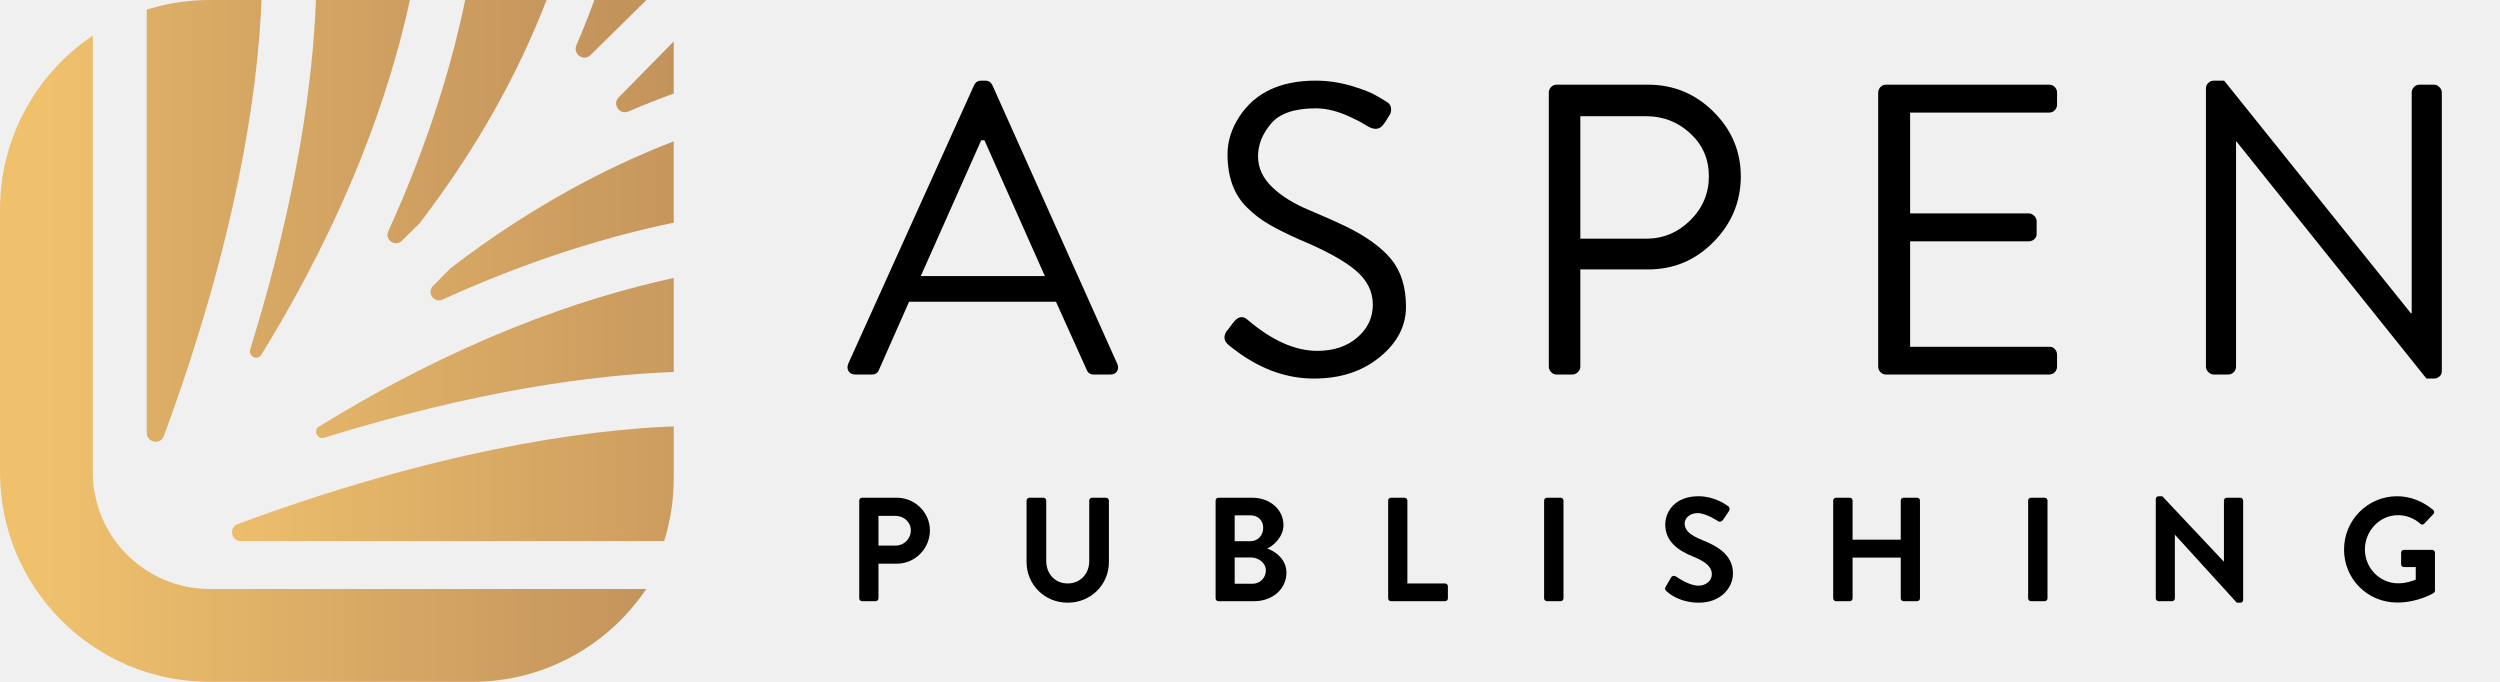
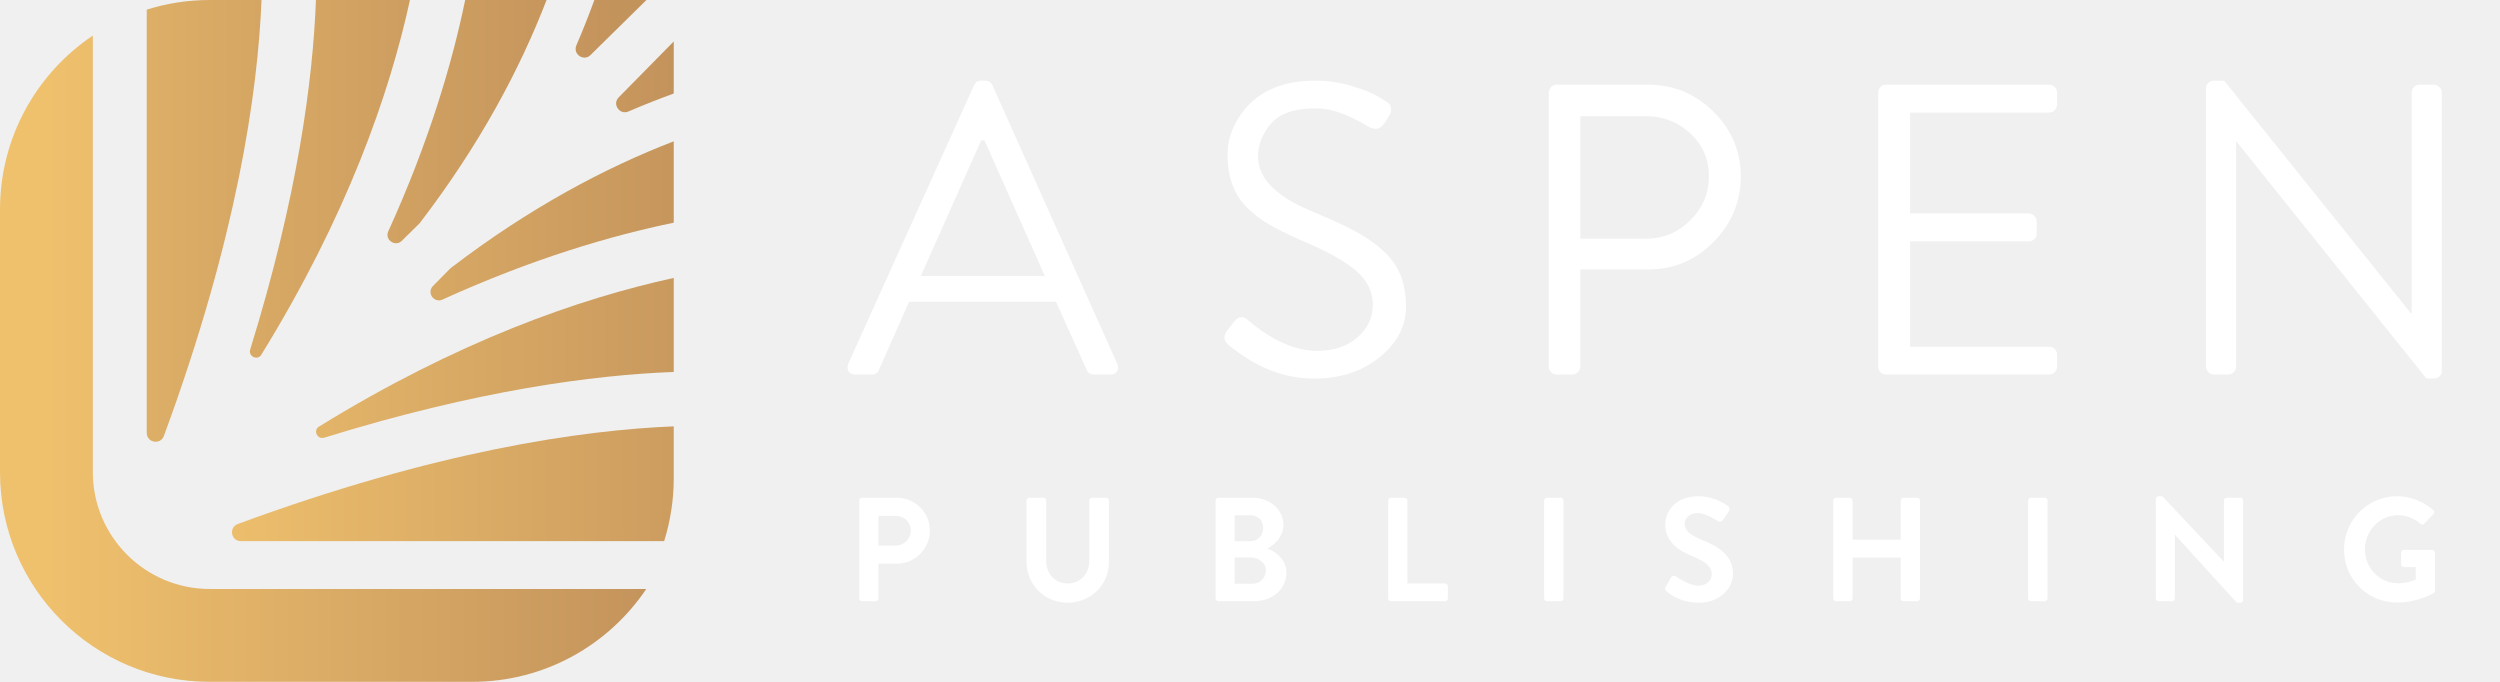
- <svg xmlns="http://www.w3.org/2000/svg" width="165" height="45" viewBox="0 0 165 45" fill="none">
-   <path d="M154.707 36.274C154.707 34.322 156.268 32.752 158.21 32.752C159.088 32.752 159.927 33.093 160.591 33.659C160.669 33.737 160.678 33.854 160.6 33.932L159.995 34.566C159.917 34.645 159.83 34.645 159.742 34.566C159.322 34.196 158.805 34.001 158.268 34.001C157.049 34.001 156.083 35.044 156.083 36.264C156.083 37.474 157.049 38.499 158.278 38.499C158.825 38.499 159.244 38.333 159.439 38.255V37.425H158.659C158.551 37.425 158.473 37.347 158.473 37.25V36.479C158.473 36.371 158.551 36.293 158.659 36.293H160.532C160.63 36.293 160.708 36.381 160.708 36.479V38.977C160.708 39.055 160.669 39.103 160.63 39.133C160.63 39.133 159.625 39.767 158.21 39.767C156.268 39.767 154.707 38.225 154.707 36.274Z" fill="black" />
-   <path d="M142.282 39.494V32.927C142.282 32.83 142.37 32.752 142.467 32.752H142.711L146.77 37.064H146.78V33.035C146.78 32.937 146.858 32.849 146.965 32.849H147.863C147.961 32.849 148.048 32.937 148.048 33.035V39.601C148.048 39.699 147.961 39.777 147.863 39.777H147.629L143.55 35.298H143.541V39.494C143.541 39.591 143.462 39.679 143.355 39.679H142.467C142.37 39.679 142.282 39.591 142.282 39.494Z" fill="black" />
-   <path d="M133.857 39.494V33.035C133.857 32.937 133.945 32.849 134.042 32.849H134.95C135.047 32.849 135.135 32.937 135.135 33.035V39.494C135.135 39.591 135.047 39.679 134.95 39.679H134.042C133.945 39.679 133.857 39.591 133.857 39.494Z" fill="black" />
-   <path d="M120.991 39.494V33.035C120.991 32.937 121.079 32.849 121.177 32.849H122.084C122.191 32.849 122.27 32.937 122.27 33.035V35.62H125.45V33.035C125.45 32.937 125.528 32.849 125.636 32.849H126.533C126.631 32.849 126.719 32.937 126.719 33.035V39.494C126.719 39.591 126.631 39.679 126.533 39.679H125.636C125.528 39.679 125.45 39.591 125.45 39.494V36.801H122.27V39.494C122.27 39.591 122.191 39.679 122.084 39.679H121.177C121.079 39.679 120.991 39.591 120.991 39.494Z" fill="black" />
-   <path d="M109.985 39.016C109.898 38.928 109.849 38.879 109.937 38.723L110.288 38.118C110.366 37.981 110.532 37.981 110.62 38.05C110.668 38.079 111.459 38.655 112.093 38.655C112.6 38.655 112.981 38.323 112.981 37.903C112.981 37.406 112.561 37.064 111.742 36.733C110.824 36.362 109.907 35.776 109.907 34.625C109.907 33.757 110.551 32.752 112.103 32.752C113.098 32.752 113.859 33.259 114.054 33.405C114.152 33.464 114.181 33.63 114.113 33.727L113.742 34.283C113.664 34.401 113.517 34.479 113.4 34.401C113.322 34.352 112.581 33.864 112.044 33.864C111.488 33.864 111.185 34.235 111.185 34.547C111.185 35.005 111.546 35.318 112.337 35.64C113.283 36.02 114.376 36.586 114.376 37.845C114.376 38.85 113.508 39.777 112.132 39.777C110.902 39.777 110.18 39.201 109.985 39.016Z" fill="black" />
-   <path d="M101.911 39.494V33.035C101.911 32.937 101.999 32.849 102.097 32.849H103.004C103.102 32.849 103.19 32.937 103.19 33.035V39.494C103.19 39.591 103.102 39.679 103.004 39.679H102.097C101.999 39.679 101.911 39.591 101.911 39.494Z" fill="black" />
-   <path d="M91.619 39.494V33.035C91.619 32.937 91.697 32.849 91.804 32.849H92.702C92.799 32.849 92.887 32.937 92.887 33.035V38.508H95.375C95.483 38.508 95.561 38.596 95.561 38.694V39.494C95.561 39.591 95.483 39.679 95.375 39.679H91.804C91.697 39.679 91.619 39.591 91.619 39.494Z" fill="black" />
-   <path d="M80.23 39.494V33.035C80.23 32.937 80.308 32.849 80.416 32.849H82.65C83.811 32.849 84.709 33.63 84.709 34.654C84.709 35.406 84.094 35.991 83.636 36.206C84.153 36.371 84.904 36.898 84.904 37.796C84.904 38.889 83.967 39.679 82.777 39.679H80.416C80.308 39.679 80.23 39.591 80.23 39.494ZM81.489 35.718H82.533C83.031 35.718 83.372 35.328 83.372 34.84C83.372 34.352 83.031 34.01 82.533 34.01H81.489V35.718ZM81.489 38.528H82.67C83.157 38.528 83.548 38.147 83.548 37.64C83.548 37.152 83.06 36.791 82.552 36.791H81.489V38.528Z" fill="black" />
-   <path d="M67.753 37.094V33.035C67.753 32.937 67.841 32.849 67.939 32.849H68.866C68.973 32.849 69.051 32.937 69.051 33.035V37.025C69.051 37.855 69.617 38.508 70.466 38.508C71.315 38.508 71.89 37.855 71.89 37.035V33.035C71.89 32.937 71.968 32.849 72.076 32.849H73.003C73.1 32.849 73.188 32.937 73.188 33.035V37.094C73.188 38.577 72.007 39.777 70.466 39.777C68.934 39.777 67.753 38.577 67.753 37.094Z" fill="black" />
-   <path d="M56.71 39.494V33.035C56.71 32.937 56.788 32.849 56.895 32.849H59.188C60.389 32.849 61.374 33.825 61.374 35.005C61.374 36.215 60.389 37.201 59.198 37.201H57.979V39.494C57.979 39.591 57.891 39.679 57.793 39.679H56.895C56.788 39.679 56.71 39.591 56.71 39.494ZM57.979 36.011H59.11C59.657 36.011 60.115 35.571 60.115 34.996C60.115 34.459 59.657 34.049 59.11 34.049H57.979V36.011Z" fill="black" />
-   <path d="M145.592 24.198V5.816C145.592 5.682 145.645 5.567 145.752 5.469C145.859 5.371 145.979 5.322 146.112 5.322H146.792L159.118 20.676H159.172V6.109C159.172 5.976 159.221 5.856 159.319 5.749C159.416 5.642 159.541 5.589 159.692 5.589H160.639C160.773 5.589 160.893 5.642 160.999 5.749C161.106 5.856 161.16 5.976 161.16 6.109V24.505C161.16 24.647 161.106 24.763 160.999 24.852C160.893 24.941 160.773 24.985 160.639 24.985H160.146L147.606 9.337H147.579V24.198C147.579 24.331 147.531 24.451 147.433 24.558C147.335 24.665 147.21 24.718 147.059 24.718H146.112C145.979 24.718 145.859 24.665 145.752 24.558C145.645 24.451 145.592 24.331 145.592 24.198Z" fill="black" />
-   <path d="M123.96 24.198V6.109C123.96 5.976 124.009 5.856 124.107 5.749C124.204 5.642 124.329 5.589 124.48 5.589H135.245C135.397 5.589 135.521 5.642 135.619 5.749C135.717 5.856 135.766 5.976 135.766 6.109V6.909C135.766 7.043 135.717 7.163 135.619 7.27C135.521 7.376 135.397 7.43 135.245 7.43H126.068V14.086H133.898C134.031 14.086 134.152 14.14 134.258 14.246C134.365 14.353 134.418 14.473 134.418 14.607V15.407C134.427 15.558 134.378 15.683 134.272 15.78C134.165 15.878 134.04 15.927 133.898 15.927H126.068V22.891H135.245C135.397 22.882 135.521 22.931 135.619 23.037C135.717 23.144 135.766 23.269 135.766 23.411V24.198C135.766 24.331 135.717 24.451 135.619 24.558C135.521 24.665 135.397 24.718 135.245 24.718H124.48C124.329 24.718 124.204 24.665 124.107 24.558C124.009 24.451 123.96 24.331 123.96 24.198Z" fill="black" />
-   <path d="M104.302 15.754H108.638C109.767 15.754 110.741 15.349 111.559 14.54C112.377 13.73 112.786 12.761 112.786 11.632C112.786 10.502 112.377 9.56 111.559 8.804C110.741 8.048 109.767 7.67 108.638 7.67H104.302V15.754ZM102.221 24.198V6.109C102.221 5.976 102.27 5.856 102.368 5.749C102.466 5.642 102.59 5.589 102.741 5.589H108.771C110.452 5.589 111.893 6.185 113.093 7.376C114.294 8.568 114.894 9.995 114.894 11.658C114.885 13.321 114.285 14.758 113.093 15.967C111.901 17.177 110.47 17.781 108.798 17.781H104.302V24.198C104.302 24.331 104.249 24.451 104.142 24.558C104.035 24.665 103.915 24.718 103.782 24.718H102.741C102.59 24.718 102.466 24.665 102.368 24.558C102.27 24.451 102.221 24.331 102.221 24.198Z" fill="black" />
-   <path d="M86.939 23.157C88.015 23.157 88.895 22.864 89.58 22.277C90.265 21.69 90.607 20.965 90.607 20.103C90.607 19.231 90.225 18.475 89.46 17.835C88.695 17.195 87.481 16.527 85.818 15.834C84.991 15.469 84.311 15.131 83.777 14.82C83.244 14.518 82.755 14.144 82.31 13.699C81.447 12.864 81.016 11.69 81.016 10.178C81.016 9.315 81.283 8.479 81.816 7.67C82.848 6.105 84.52 5.322 86.832 5.322C87.624 5.322 88.411 5.438 89.193 5.669C89.976 5.9 90.554 6.131 90.927 6.362L91.501 6.709C91.67 6.798 91.772 6.932 91.808 7.11C91.826 7.305 91.799 7.456 91.728 7.563C91.657 7.67 91.586 7.785 91.514 7.91C91.443 8.034 91.386 8.119 91.341 8.163C91.092 8.555 90.728 8.608 90.247 8.323C90.158 8.27 90.069 8.217 89.98 8.163C89.9 8.11 89.78 8.043 89.62 7.963C89.46 7.883 89.305 7.808 89.153 7.736C88.326 7.345 87.557 7.15 86.846 7.15C85.44 7.15 84.453 7.487 83.884 8.163C83.315 8.839 83.03 9.555 83.03 10.311C83.03 11.067 83.337 11.743 83.951 12.339C84.564 12.935 85.387 13.446 86.419 13.873C87.45 14.309 88.242 14.66 88.793 14.927C90.18 15.603 91.194 16.336 91.835 17.128C92.475 17.919 92.795 18.96 92.795 20.249C92.795 21.521 92.217 22.628 91.061 23.571C89.905 24.514 88.46 24.985 86.725 24.985C84.991 24.985 83.333 24.416 81.75 23.277C81.305 22.957 81.043 22.748 80.963 22.651C80.767 22.41 80.767 22.144 80.963 21.85C81.007 21.806 81.074 21.721 81.163 21.597C81.252 21.472 81.318 21.383 81.363 21.33C81.683 20.894 82.003 20.814 82.323 21.09C83.933 22.468 85.472 23.157 86.939 23.157Z" fill="black" />
-   <path d="M68.962 18.222L64.973 9.257H64.76L60.771 18.222H68.962ZM56.449 24.718C56.245 24.718 56.098 24.647 56.009 24.505C55.92 24.363 55.911 24.198 55.982 24.011L64.293 5.615C64.391 5.42 64.546 5.322 64.76 5.322H65.027C65.24 5.322 65.396 5.42 65.494 5.615L73.738 24.011C73.818 24.198 73.813 24.363 73.724 24.505C73.635 24.647 73.489 24.718 73.284 24.718H72.19C71.959 24.718 71.803 24.616 71.723 24.411L69.696 19.916H59.998L58.01 24.411C57.93 24.616 57.774 24.718 57.543 24.718H56.449Z" fill="black" />
+ <svg xmlns="http://www.w3.org/2000/svg" width="165" height="45" viewBox="0 0 165 45" fill="white">
+   <path d="M154.707 36.274C154.707 34.322 156.268 32.752 158.21 32.752C159.088 32.752 159.927 33.093 160.591 33.659C160.669 33.737 160.678 33.854 160.6 33.932L159.995 34.566C159.917 34.645 159.83 34.645 159.742 34.566C159.322 34.196 158.805 34.001 158.268 34.001C157.049 34.001 156.083 35.044 156.083 36.264C156.083 37.474 157.049 38.499 158.278 38.499C158.825 38.499 159.244 38.333 159.439 38.255V37.425H158.659C158.551 37.425 158.473 37.347 158.473 37.25V36.479C158.473 36.371 158.551 36.293 158.659 36.293H160.532C160.63 36.293 160.708 36.381 160.708 36.479V38.977C160.708 39.055 160.669 39.103 160.63 39.133C160.63 39.133 159.625 39.767 158.21 39.767C156.268 39.767 154.707 38.225 154.707 36.274Z" fill="white" />
+   <path d="M142.282 39.494V32.927C142.282 32.83 142.37 32.752 142.467 32.752H142.711L146.77 37.064H146.78V33.035C146.78 32.937 146.858 32.849 146.965 32.849H147.863C147.961 32.849 148.048 32.937 148.048 33.035V39.601C148.048 39.699 147.961 39.777 147.863 39.777H147.629L143.55 35.298H143.541V39.494C143.541 39.591 143.462 39.679 143.355 39.679H142.467C142.37 39.679 142.282 39.591 142.282 39.494Z" fill="white" />
+   <path d="M133.857 39.494V33.035C133.857 32.937 133.945 32.849 134.042 32.849H134.95C135.047 32.849 135.135 32.937 135.135 33.035V39.494C135.135 39.591 135.047 39.679 134.95 39.679H134.042C133.945 39.679 133.857 39.591 133.857 39.494Z" fill="white" />
+   <path d="M120.991 39.494V33.035C120.991 32.937 121.079 32.849 121.177 32.849H122.084C122.191 32.849 122.27 32.937 122.27 33.035V35.62H125.45V33.035C125.45 32.937 125.528 32.849 125.636 32.849H126.533C126.631 32.849 126.719 32.937 126.719 33.035V39.494C126.719 39.591 126.631 39.679 126.533 39.679H125.636C125.528 39.679 125.45 39.591 125.45 39.494V36.801H122.27V39.494C122.27 39.591 122.191 39.679 122.084 39.679H121.177C121.079 39.679 120.991 39.591 120.991 39.494Z" fill="white" />
+   <path d="M109.985 39.016C109.898 38.928 109.849 38.879 109.937 38.723L110.288 38.118C110.366 37.981 110.532 37.981 110.62 38.05C110.668 38.079 111.459 38.655 112.093 38.655C112.6 38.655 112.981 38.323 112.981 37.903C112.981 37.406 112.561 37.064 111.742 36.733C110.824 36.362 109.907 35.776 109.907 34.625C109.907 33.757 110.551 32.752 112.103 32.752C113.098 32.752 113.859 33.259 114.054 33.405C114.152 33.464 114.181 33.63 114.113 33.727L113.742 34.283C113.664 34.401 113.517 34.479 113.4 34.401C113.322 34.352 112.581 33.864 112.044 33.864C111.488 33.864 111.185 34.235 111.185 34.547C111.185 35.005 111.546 35.318 112.337 35.64C113.283 36.02 114.376 36.586 114.376 37.845C114.376 38.85 113.508 39.777 112.132 39.777C110.902 39.777 110.18 39.201 109.985 39.016Z" fill="white" />
+   <path d="M101.911 39.494V33.035C101.911 32.937 101.999 32.849 102.097 32.849H103.004C103.102 32.849 103.19 32.937 103.19 33.035V39.494C103.19 39.591 103.102 39.679 103.004 39.679H102.097C101.999 39.679 101.911 39.591 101.911 39.494Z" fill="white" />
+   <path d="M91.619 39.494V33.035C91.619 32.937 91.697 32.849 91.804 32.849H92.702C92.799 32.849 92.887 32.937 92.887 33.035V38.508H95.375C95.483 38.508 95.561 38.596 95.561 38.694V39.494C95.561 39.591 95.483 39.679 95.375 39.679H91.804C91.697 39.679 91.619 39.591 91.619 39.494Z" fill="white" />
+   <path d="M80.23 39.494V33.035C80.23 32.937 80.308 32.849 80.416 32.849H82.65C83.811 32.849 84.709 33.63 84.709 34.654C84.709 35.406 84.094 35.991 83.636 36.206C84.153 36.371 84.904 36.898 84.904 37.796C84.904 38.889 83.967 39.679 82.777 39.679H80.416C80.308 39.679 80.23 39.591 80.23 39.494ZM81.489 35.718H82.533C83.031 35.718 83.372 35.328 83.372 34.84C83.372 34.352 83.031 34.01 82.533 34.01H81.489V35.718ZM81.489 38.528H82.67C83.157 38.528 83.548 38.147 83.548 37.64C83.548 37.152 83.06 36.791 82.552 36.791H81.489V38.528Z" fill="white" />
+   <path d="M67.753 37.094V33.035C67.753 32.937 67.841 32.849 67.939 32.849H68.866C68.973 32.849 69.051 32.937 69.051 33.035V37.025C69.051 37.855 69.617 38.508 70.466 38.508C71.315 38.508 71.89 37.855 71.89 37.035V33.035C71.89 32.937 71.968 32.849 72.076 32.849H73.003C73.1 32.849 73.188 32.937 73.188 33.035V37.094C73.188 38.577 72.007 39.777 70.466 39.777C68.934 39.777 67.753 38.577 67.753 37.094Z" fill="white" />
+   <path d="M56.71 39.494V33.035C56.71 32.937 56.788 32.849 56.895 32.849H59.188C60.389 32.849 61.374 33.825 61.374 35.005C61.374 36.215 60.389 37.201 59.198 37.201H57.979V39.494C57.979 39.591 57.891 39.679 57.793 39.679H56.895C56.788 39.679 56.71 39.591 56.71 39.494ZM57.979 36.011H59.11C59.657 36.011 60.115 35.571 60.115 34.996C60.115 34.459 59.657 34.049 59.11 34.049H57.979V36.011Z" fill="white" />
+   <path d="M145.592 24.198V5.816C145.592 5.682 145.645 5.567 145.752 5.469C145.859 5.371 145.979 5.322 146.112 5.322H146.792L159.118 20.676H159.172V6.109C159.172 5.976 159.221 5.856 159.319 5.749C159.416 5.642 159.541 5.589 159.692 5.589H160.639C160.773 5.589 160.893 5.642 160.999 5.749C161.106 5.856 161.16 5.976 161.16 6.109V24.505C161.16 24.647 161.106 24.763 160.999 24.852C160.893 24.941 160.773 24.985 160.639 24.985H160.146L147.606 9.337H147.579V24.198C147.579 24.331 147.531 24.451 147.433 24.558C147.335 24.665 147.21 24.718 147.059 24.718H146.112C145.979 24.718 145.859 24.665 145.752 24.558C145.645 24.451 145.592 24.331 145.592 24.198Z" fill="white" />
+   <path d="M123.96 24.198V6.109C123.96 5.976 124.009 5.856 124.107 5.749C124.204 5.642 124.329 5.589 124.48 5.589H135.245C135.397 5.589 135.521 5.642 135.619 5.749C135.717 5.856 135.766 5.976 135.766 6.109V6.909C135.766 7.043 135.717 7.163 135.619 7.27C135.521 7.376 135.397 7.43 135.245 7.43H126.068V14.086H133.898C134.031 14.086 134.152 14.14 134.258 14.246C134.365 14.353 134.418 14.473 134.418 14.607V15.407C134.427 15.558 134.378 15.683 134.272 15.78C134.165 15.878 134.04 15.927 133.898 15.927H126.068V22.891H135.245C135.397 22.882 135.521 22.931 135.619 23.037C135.717 23.144 135.766 23.269 135.766 23.411V24.198C135.766 24.331 135.717 24.451 135.619 24.558C135.521 24.665 135.397 24.718 135.245 24.718H124.48C124.329 24.718 124.204 24.665 124.107 24.558C124.009 24.451 123.96 24.331 123.96 24.198Z" fill="white" />
+   <path d="M104.302 15.754H108.638C109.767 15.754 110.741 15.349 111.559 14.54C112.377 13.73 112.786 12.761 112.786 11.632C112.786 10.502 112.377 9.56 111.559 8.804C110.741 8.048 109.767 7.67 108.638 7.67H104.302V15.754ZM102.221 24.198V6.109C102.221 5.976 102.27 5.856 102.368 5.749C102.466 5.642 102.59 5.589 102.741 5.589H108.771C110.452 5.589 111.893 6.185 113.093 7.376C114.294 8.568 114.894 9.995 114.894 11.658C114.885 13.321 114.285 14.758 113.093 15.967C111.901 17.177 110.47 17.781 108.798 17.781H104.302V24.198C104.302 24.331 104.249 24.451 104.142 24.558C104.035 24.665 103.915 24.718 103.782 24.718H102.741C102.59 24.718 102.466 24.665 102.368 24.558C102.27 24.451 102.221 24.331 102.221 24.198Z" fill="white" />
+   <path d="M86.939 23.157C88.015 23.157 88.895 22.864 89.58 22.277C90.265 21.69 90.607 20.965 90.607 20.103C90.607 19.231 90.225 18.475 89.46 17.835C88.695 17.195 87.481 16.527 85.818 15.834C84.991 15.469 84.311 15.131 83.777 14.82C83.244 14.518 82.755 14.144 82.31 13.699C81.447 12.864 81.016 11.69 81.016 10.178C81.016 9.315 81.283 8.479 81.816 7.67C82.848 6.105 84.52 5.322 86.832 5.322C87.624 5.322 88.411 5.438 89.193 5.669C89.976 5.9 90.554 6.131 90.927 6.362L91.501 6.709C91.67 6.798 91.772 6.932 91.808 7.11C91.826 7.305 91.799 7.456 91.728 7.563C91.657 7.67 91.586 7.785 91.514 7.91C91.443 8.034 91.386 8.119 91.341 8.163C91.092 8.555 90.728 8.608 90.247 8.323C90.158 8.27 90.069 8.217 89.98 8.163C89.9 8.11 89.78 8.043 89.62 7.963C89.46 7.883 89.305 7.808 89.153 7.736C88.326 7.345 87.557 7.15 86.846 7.15C85.44 7.15 84.453 7.487 83.884 8.163C83.315 8.839 83.03 9.555 83.03 10.311C83.03 11.067 83.337 11.743 83.951 12.339C84.564 12.935 85.387 13.446 86.419 13.873C87.45 14.309 88.242 14.66 88.793 14.927C90.18 15.603 91.194 16.336 91.835 17.128C92.475 17.919 92.795 18.96 92.795 20.249C92.795 21.521 92.217 22.628 91.061 23.571C89.905 24.514 88.46 24.985 86.725 24.985C84.991 24.985 83.333 24.416 81.75 23.277C81.305 22.957 81.043 22.748 80.963 22.651C80.767 22.41 80.767 22.144 80.963 21.85C81.007 21.806 81.074 21.721 81.163 21.597C81.252 21.472 81.318 21.383 81.363 21.33C81.683 20.894 82.003 20.814 82.323 21.09C83.933 22.468 85.472 23.157 86.939 23.157Z" fill="white" />
+   <path d="M68.962 18.222L64.973 9.257H64.76L60.771 18.222H68.962ZM56.449 24.718C56.245 24.718 56.098 24.647 56.009 24.505C55.92 24.363 55.911 24.198 55.982 24.011L64.293 5.615C64.391 5.42 64.546 5.322 64.76 5.322H65.027C65.24 5.322 65.396 5.42 65.494 5.615L73.738 24.011C73.818 24.198 73.813 24.363 73.724 24.505C73.635 24.647 73.489 24.718 73.284 24.718H72.19C71.959 24.718 71.803 24.616 71.723 24.411L69.696 19.916H59.998L58.01 24.411C57.93 24.616 57.774 24.718 57.543 24.718H56.449Z" fill="white" />
  <path d="M13.835 38.872C9.585 38.872 6.127 35.415 6.127 31.164V2.346C2.431 4.83 0 9.049 0 13.836V31.164C0 38.805 6.194 45 13.835 45H31.164C35.951 45 40.169 42.568 42.654 38.872H13.835Z" fill="url(#paint0_linear_4761_410)" />
  <path d="M42.664 0H39.227C38.875 0.968 38.482 1.965 38.042 2.991C37.792 3.572 38.522 4.078 38.973 3.634L42.664 0Z" fill="url(#paint1_linear_4761_410)" />
  <path d="M17.261 0H13.835C12.389 0 10.995 0.223 9.685 0.635V28.57C9.685 29.222 10.591 29.385 10.816 28.774C15.634 15.71 17.014 6.097 17.261 0Z" fill="url(#paint2_linear_4761_410)" />
  <path d="M27.057 0H20.851C20.653 5.287 19.642 12.973 16.513 23.066C16.371 23.525 16.995 23.821 17.247 23.412C22.888 14.262 25.698 6.238 27.057 0Z" fill="url(#paint3_linear_4761_410)" />
  <path d="M36.073 0H30.701C29.858 4.098 28.34 9.297 25.627 15.266C25.371 15.827 26.084 16.323 26.523 15.891L27.693 14.738C31.693 9.518 34.337 4.506 36.073 0Z" fill="url(#paint4_linear_4761_410)" />
  <path d="M44.467 2.735V6.172C43.499 6.524 42.501 6.918 41.476 7.358C40.895 7.608 40.389 6.878 40.833 6.427L44.467 2.735Z" fill="url(#paint5_linear_4761_410)" />
  <path d="M44.467 28.139V31.565C44.467 33.011 44.244 34.405 43.833 35.716H15.897C15.245 35.716 15.082 34.809 15.694 34.584C28.757 29.765 38.37 28.387 44.467 28.139Z" fill="url(#paint6_linear_4761_410)" />
  <path d="M44.467 18.343V24.549C39.18 24.748 31.494 25.758 21.401 28.887C20.942 29.029 20.645 28.405 21.055 28.154C30.205 22.512 38.228 19.703 44.467 18.343Z" fill="url(#paint7_linear_4761_410)" />
  <path d="M44.467 9.326V14.698C40.369 15.542 35.17 17.059 29.201 19.773C28.64 20.028 28.144 19.316 28.576 18.876L29.729 17.706C34.949 13.707 39.961 11.063 44.467 9.326Z" fill="url(#paint8_linear_4761_410)" />
  <defs>
    <linearGradient id="paint0_linear_4761_410" x1="49.31" y1="-2.462" x2="-2.697" y2="-2.462" gradientUnits="userSpaceOnUse">
      <stop offset="0.115" stop-color="#C3935C" />
      <stop offset="0.891" stop-color="#EFC16D" />
    </linearGradient>
    <linearGradient id="paint1_linear_4761_410" x1="46.704" y1="-5.263" x2="-5.304" y2="-5.263" gradientUnits="userSpaceOnUse">
      <stop offset="0.115" stop-color="#C3935C" />
      <stop offset="0.891" stop-color="#EFC16D" />
    </linearGradient>
    <linearGradient id="paint2_linear_4761_410" x1="39.758" y1="-12.722" x2="-12.249" y2="-12.722" gradientUnits="userSpaceOnUse">
      <stop offset="0.115" stop-color="#C3935C" />
      <stop offset="0.891" stop-color="#EFC16D" />
    </linearGradient>
    <linearGradient id="paint3_linear_4761_410" x1="42.331" y1="-9.959" x2="-9.676" y2="-9.959" gradientUnits="userSpaceOnUse">
      <stop offset="0.115" stop-color="#C3935C" />
      <stop offset="0.891" stop-color="#EFC16D" />
    </linearGradient>
    <linearGradient id="paint4_linear_4761_410" x1="44.89" y1="-7.21" x2="-7.118" y2="-7.21" gradientUnits="userSpaceOnUse">
      <stop offset="0.115" stop-color="#C3935C" />
      <stop offset="0.891" stop-color="#EFC16D" />
    </linearGradient>
    <linearGradient id="paint5_linear_4761_410" x1="50.511" y1="-1.174" x2="-1.499" y2="-1.174" gradientUnits="userSpaceOnUse">
      <stop offset="0.115" stop-color="#C3935C" />
      <stop offset="0.891" stop-color="#EFC16D" />
    </linearGradient>
    <linearGradient id="paint6_linear_4761_410" x1="58.976" y1="7.918" x2="6.967" y2="7.918" gradientUnits="userSpaceOnUse">
      <stop offset="0.115" stop-color="#C3935C" />
      <stop offset="0.891" stop-color="#EFC16D" />
    </linearGradient>
    <linearGradient id="paint7_linear_4761_410" x1="55.993" y1="4.715" x2="3.985" y2="4.715" gradientUnits="userSpaceOnUse">
      <stop offset="0.115" stop-color="#C3935C" />
      <stop offset="0.891" stop-color="#EFC16D" />
    </linearGradient>
    <linearGradient id="paint8_linear_4761_410" x1="52.949" y1="1.445" x2="0.94" y2="1.445" gradientUnits="userSpaceOnUse">
      <stop offset="0.115" stop-color="#C3935C" />
      <stop offset="0.891" stop-color="#EFC16D" />
    </linearGradient>
  </defs>
</svg>
